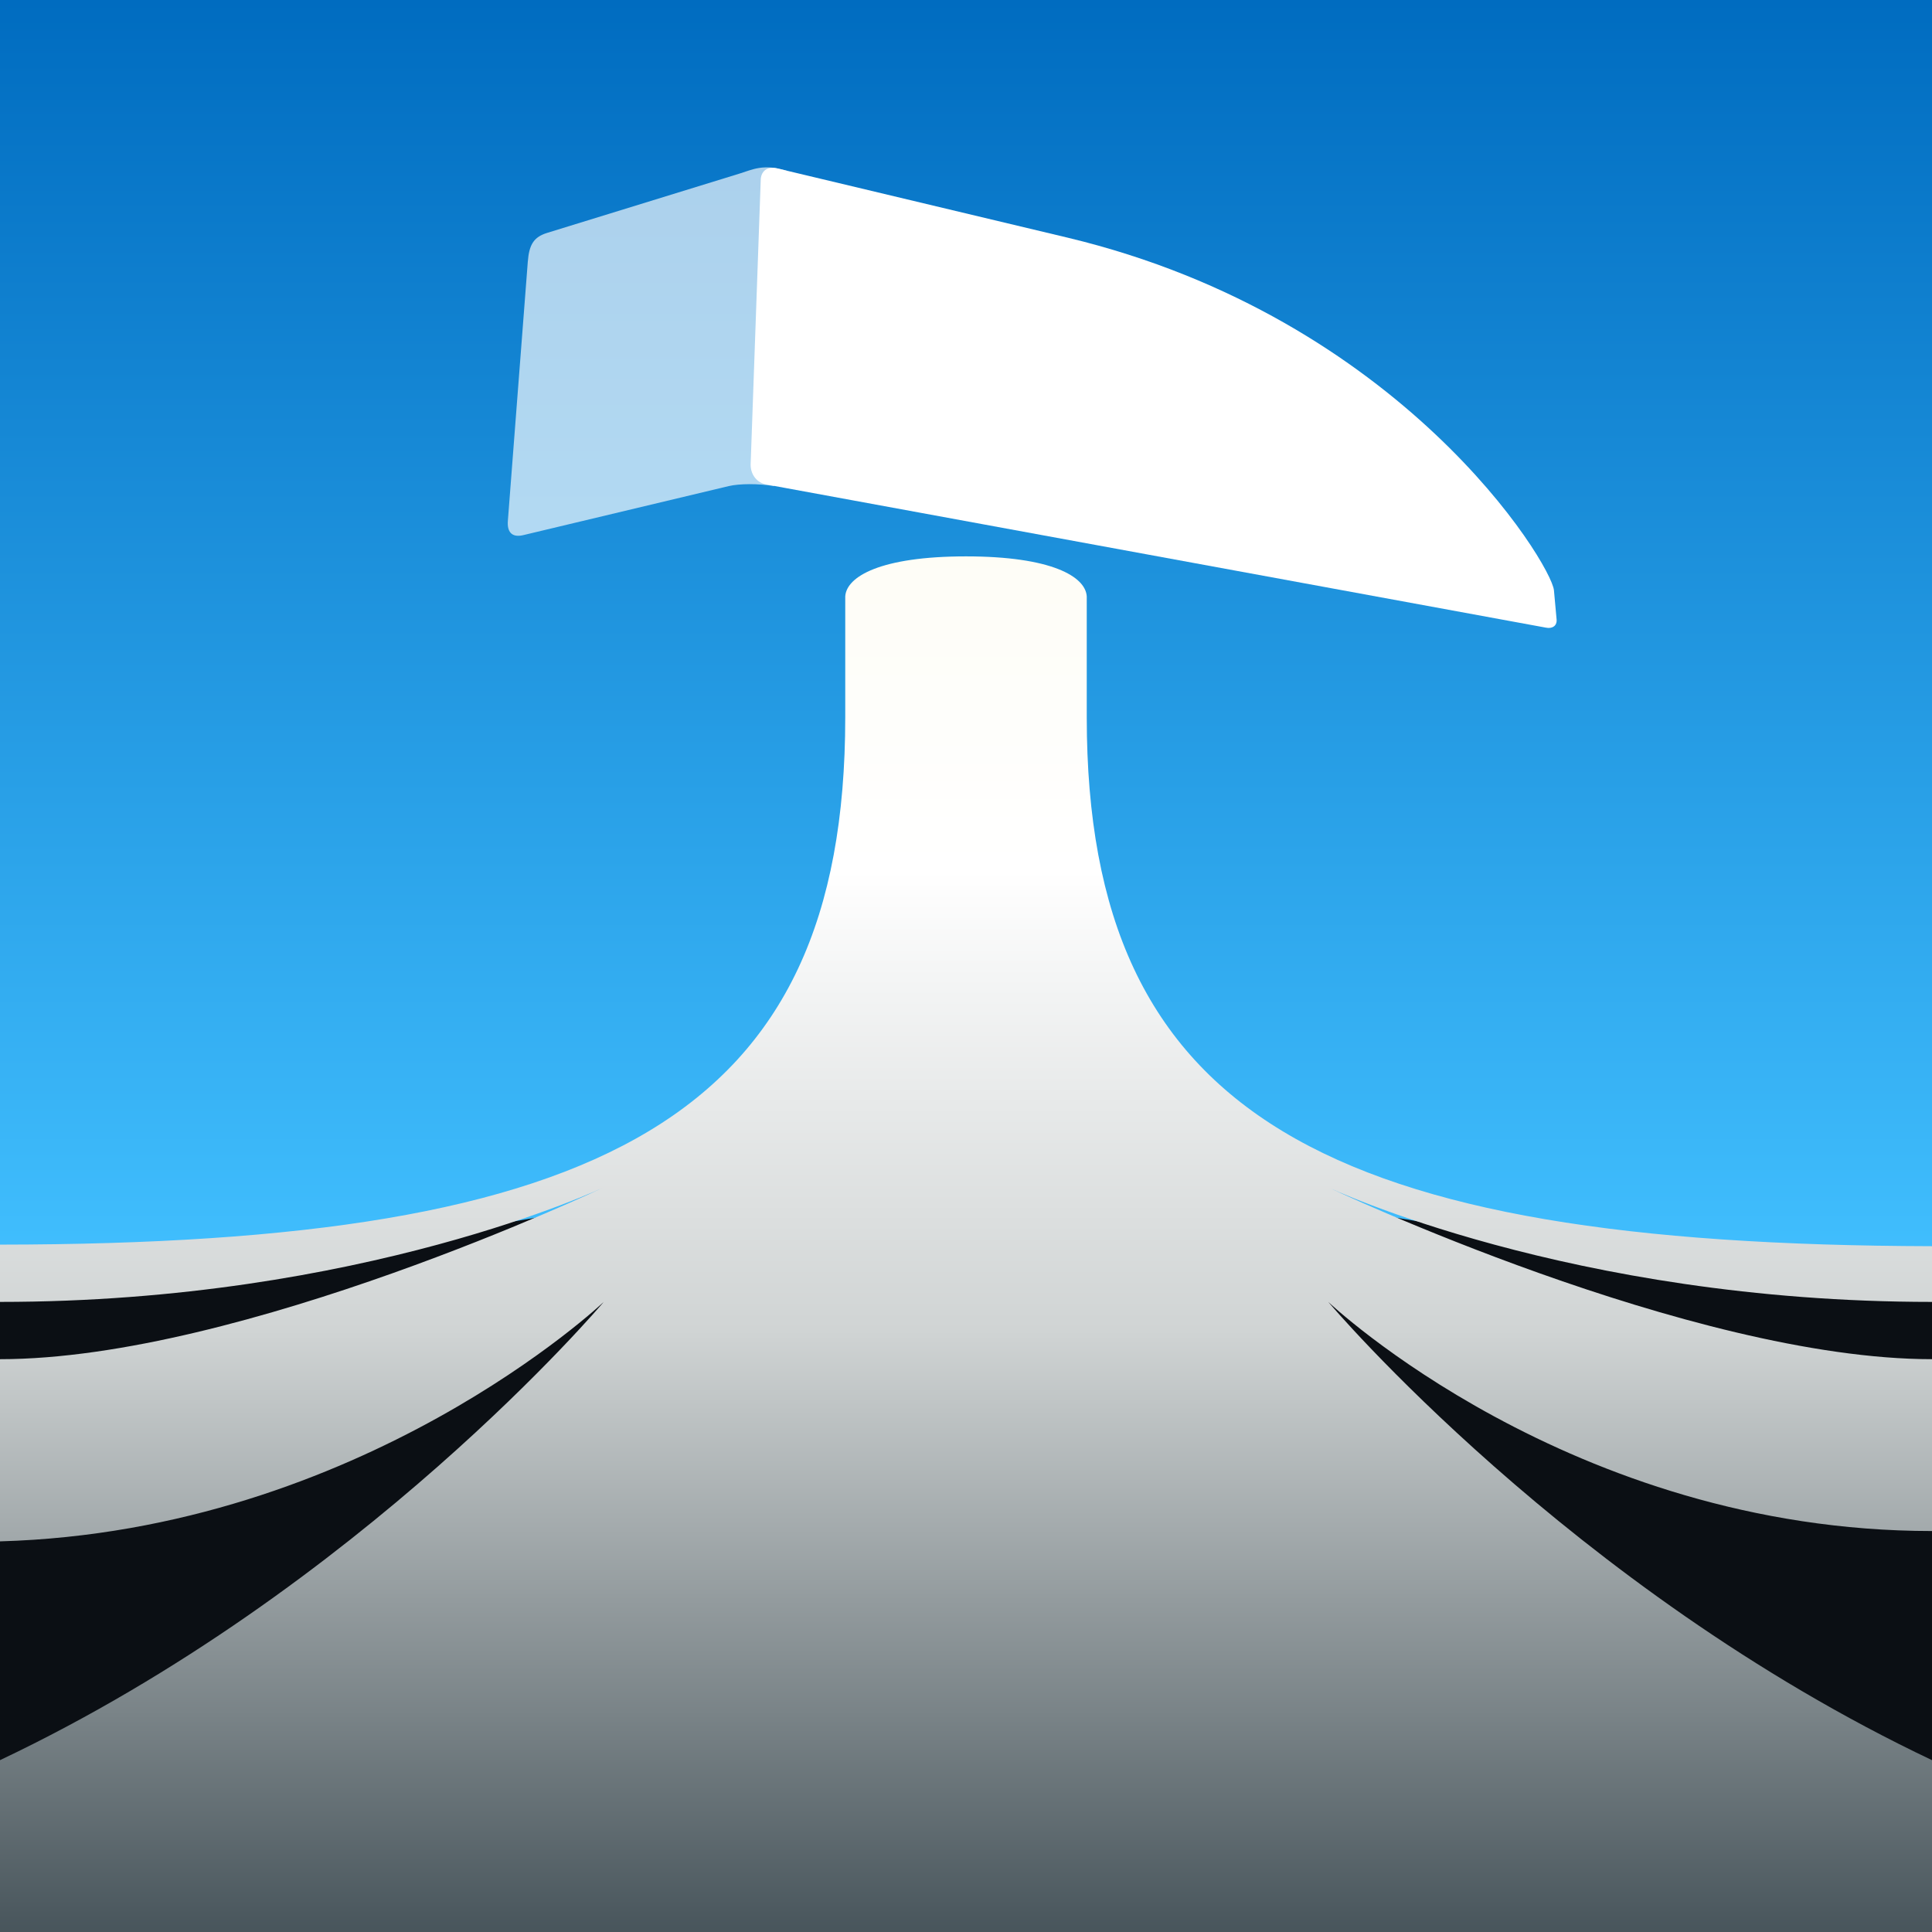
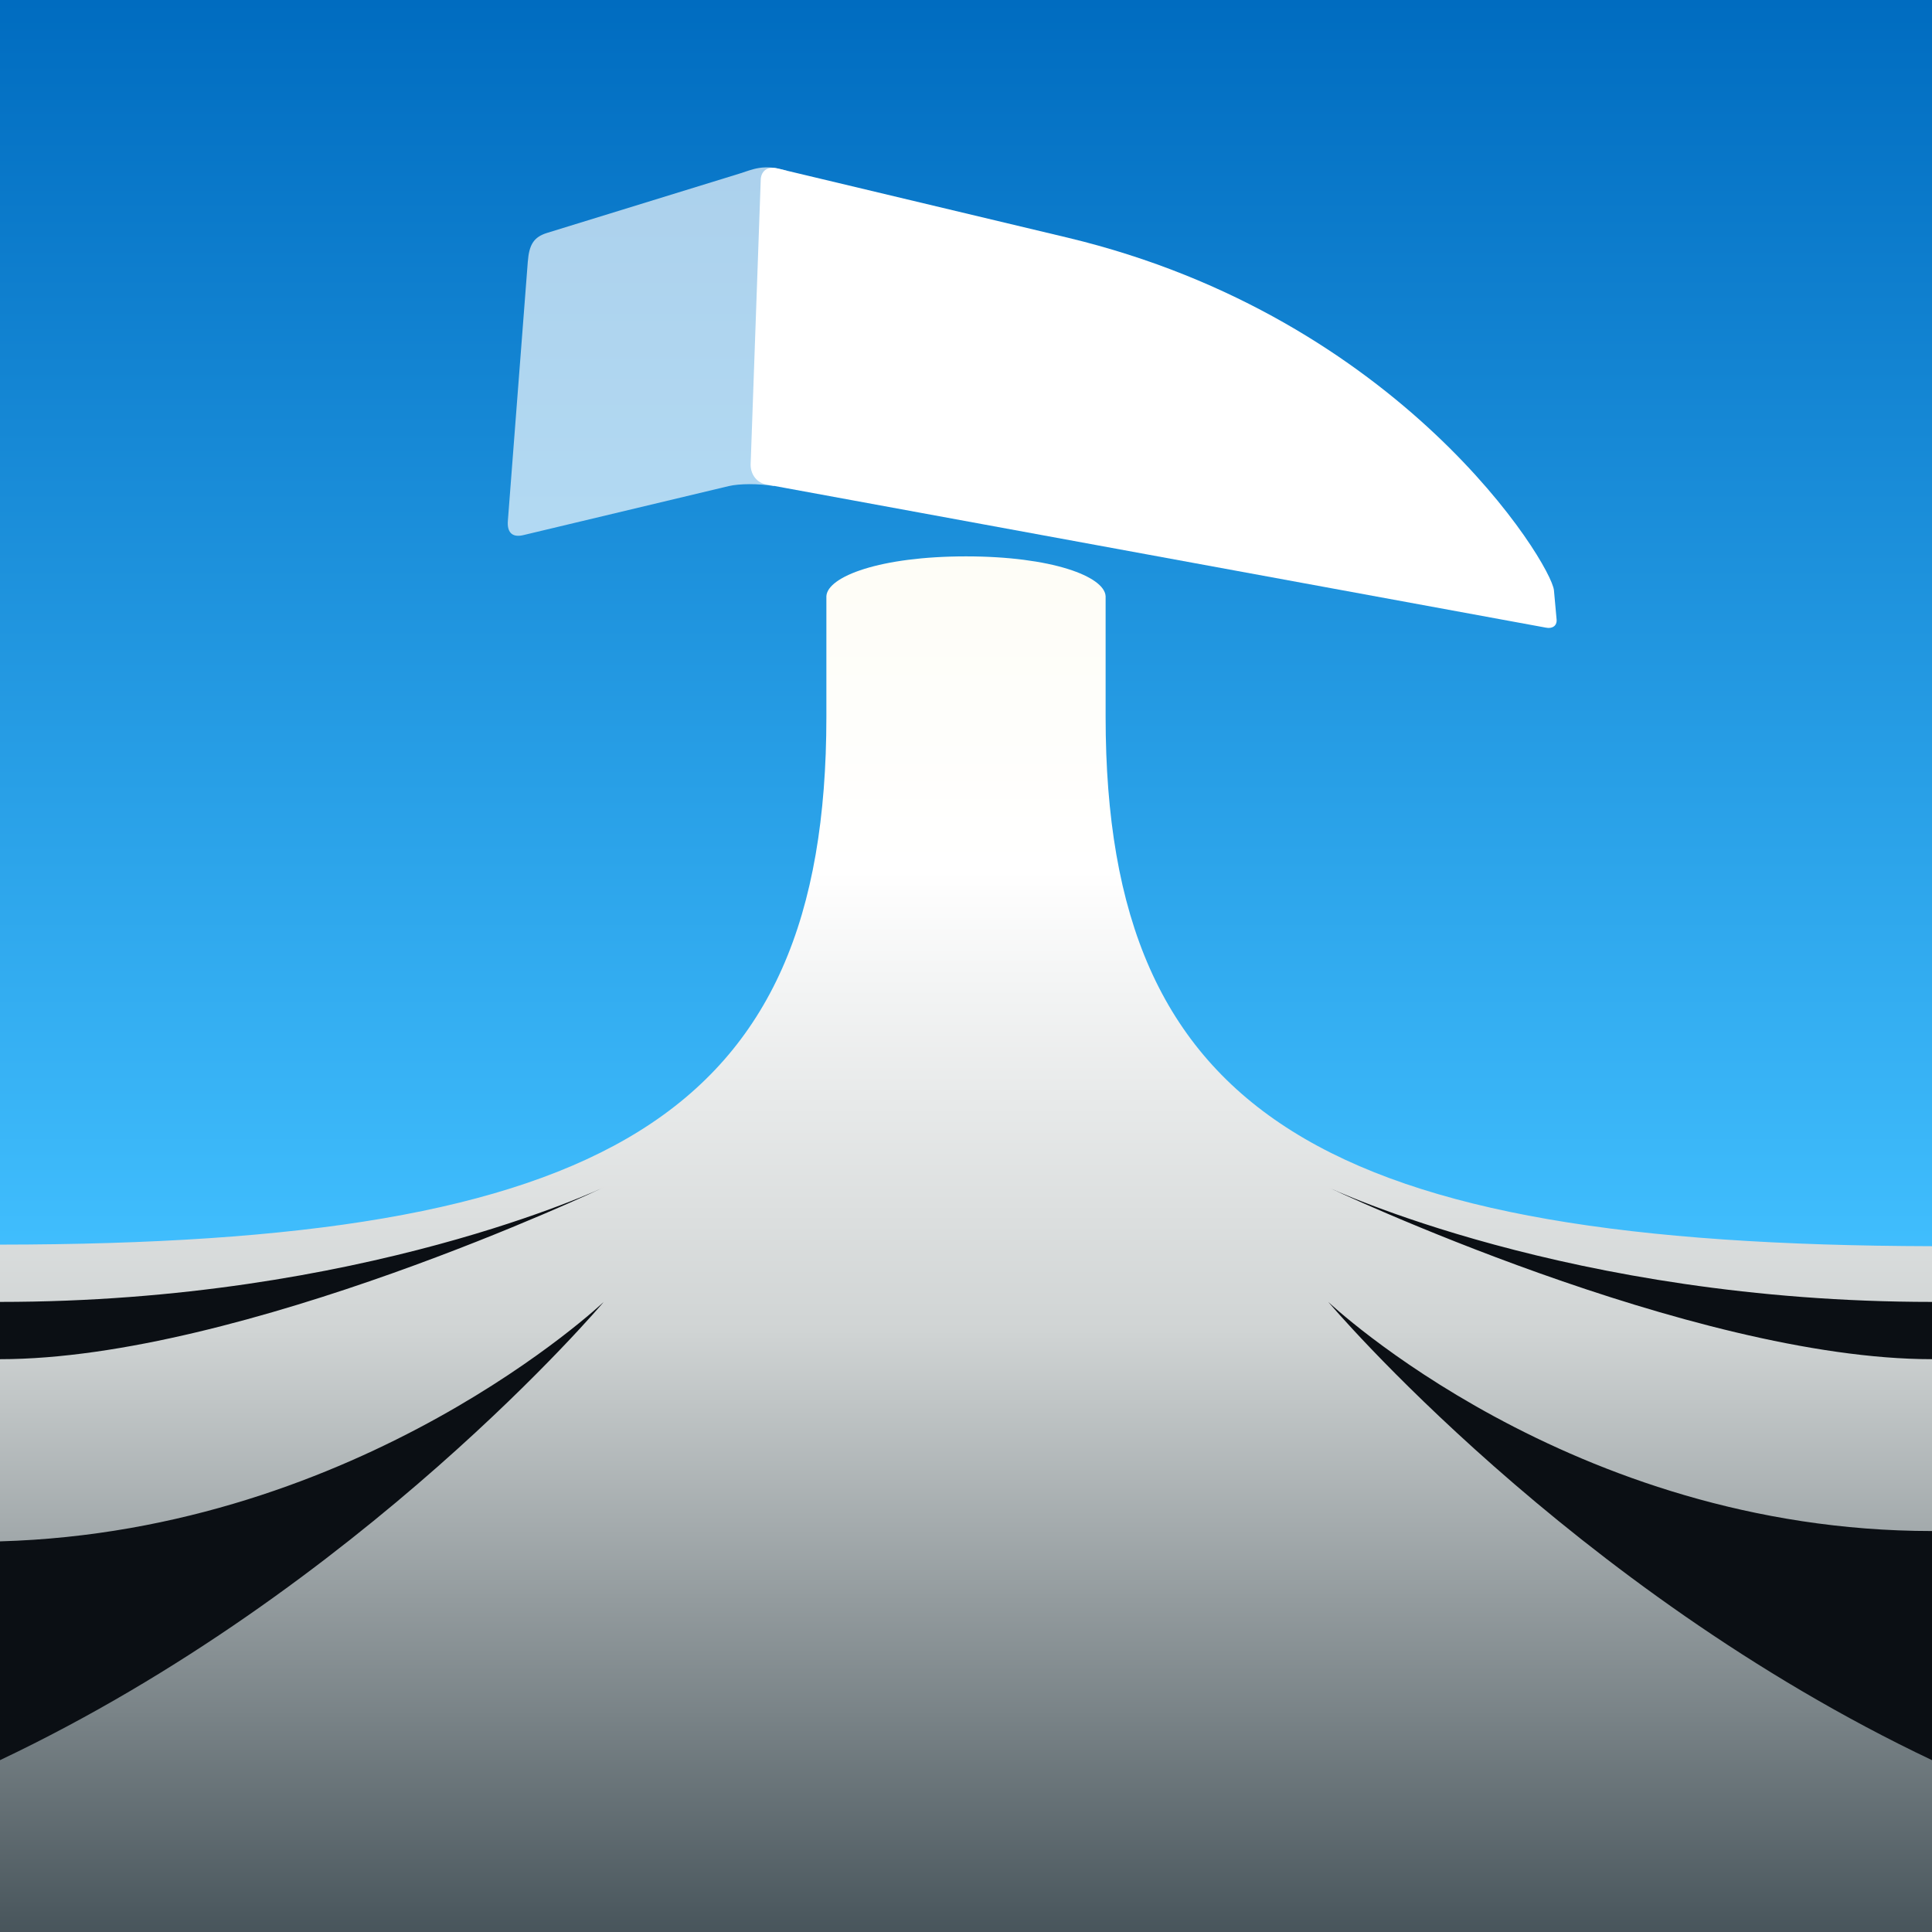
<svg xmlns="http://www.w3.org/2000/svg" xmlns:xlink="http://www.w3.org/1999/xlink" width="1024" height="1024" viewBox="0 0 1024 1024" version="1.1" id="svg1">
  <defs id="defs1">
    <linearGradient id="linearGradient10">
      <stop style="stop-color:#006cc0;stop-opacity:1;" offset="0" id="stop10" />
      <stop style="stop-color:#42c0ff;stop-opacity:1;" offset="0.665" id="stop11" />
    </linearGradient>
    <linearGradient xlink:href="#linearGradient3" id="linearGradient4-7" x1="512" y1="192.391" x2="512" y2="1056" gradientUnits="userSpaceOnUse" gradientTransform="matrix(0.9999998,0,0,0.948759,0,72.47073)" />
    <linearGradient id="linearGradient3">
      <stop style="stop-color:#fdfcf3;stop-opacity:1;" offset="0" id="stop3" />
      <stop style="stop-color:#ffffff;stop-opacity:1;" offset="0.276" id="stop6-5" />
      <stop style="stop-color:#d0d4d4;stop-opacity:1;" offset="0.574" id="stop5-7" />
      <stop style="stop-color:#3b4950;stop-opacity:1;" offset="1" id="stop4" />
    </linearGradient>
    <linearGradient xlink:href="#linearGradient10" id="linearGradient11" x1="512" y1="20" x2="512" y2="1044" gradientUnits="userSpaceOnUse" />
  </defs>
  <g id="layer1" transform="translate(0,-20)">
    <path style="fill:url(#linearGradient11);fill-opacity:1;stroke-width:12.5;stroke-linecap:round;stroke-linejoin:round" d="M 0,20 V 1044 H 1024 V 20 Z" id="path10" />
-     <path id="rect2" clip-path="none" style="fill:#0b0f14;stroke-width:11.928;stroke-linecap:round;stroke-linejoin:round" d="M 0,687.967 C 362,687.057 512,596 512,596 c 0,0 150,91.057 512,91.967 V 1044 H 0 Z" />
-     <path style="fill:url(#linearGradient4-7);stroke:none;stroke-width:1.947;stroke-linejoin:round;stroke-dasharray:none;stroke-opacity:1" d="m 576,336.136 v 63.938 c 0,212.522 128,279.603 448,280.436 v 29.527 c -192,0 -320,-60.721 -320,-60.721 0,0 192,91.081 320,91.081 V 831.478 c -192,0 -320,-121.441 -320,-121.441 0,0 128,151.801 320,242.882 V 1044 H 0 V 952.919 C 192,861.838 320,710.037 320,710.037 c 0,0 -128,121.441 -320,126.918 v -96.558 c 128,0 320,-91.081 320,-91.081 0,0 -128,60.721 -320,60.721 v -30.36 c 320,-0.323 448,-67.081 448,-279.603 v -63.938 c 0.598,-10.478 18.542,-21.244 64,-21.244 45.458,0 63.402,10.766 64,21.244 z" id="path2" clip-path="none" />
+     <path id="rect2" clip-path="none" style="fill:#0b0f14;stroke-width:11.928;stroke-linecap:round;stroke-linejoin:round" d="M 0,687.967 C 362,687.057 512,542 512,542 c 0,0 150,145.057 512,145.967 V 1044 H 0 Z" />
+     <path style="fill:url(#linearGradient4-7);stroke:none;stroke-width:1.947;stroke-linejoin:round;stroke-dasharray:none;stroke-opacity:1" d="m 586,336 v 63.938 c 0,212.522 118,279.738 438,280.572 v 29.527 c -192,0 -320,-60.721 -320,-60.721 0,0 192,91.081 320,91.081 V 831.478 c -192,0 -320,-121.441 -320,-121.441 0,0 128,151.801 320,242.882 V 1044 H 0 V 952.919 C 192,861.838 320,710.037 320,710.037 c 0,0 -128,121.441 -320,126.918 v -96.558 c 128,0 320,-91.081 320,-91.081 0,0 -128,60.721 -320,60.721 V 679.677 C 320,679.354 438,612.46 438,399.938 V 336 c 0.598,-10.478 28.542,-21.108 74,-21.108 45.458,0 73.402,10.631 74,21.108 z" id="path2" clip-path="none" />
    <g id="g2" transform="matrix(1.415502,0,0,1.415502,-201.2021,-111.6214)">
      <path style="fill:#ffffff;fill-opacity:1;stroke-width:12.5;stroke-linecap:round;stroke-linejoin:round" d="m 423.208,267 c 0.02,4 2.63,6.808 5.792,7.376 L 721,328 c 2.382,0.504 4.169,-0.684 4,-3 l -1,-11 C 723,304 667,212 542,182 L 433,156 c -3.549,-0.786 -5.725,1 -6,4 z" id="path16" />
      <path style="fill:#ffffff;fill-opacity:0.664;stroke-width:12.5;stroke-linecap:round;stroke-linejoin:round" d="m 437,157 -5,118 c -6,-1 -13.021,-0.934 -17,0 l -77,18.379 c -4.352,1.003 -6,-1.379 -5.696,-5.333 l 7.464,-97.032 C 340.264,184.572 342,181.739 347,180.195 L 419,158 c 4.972,-1.525 9,-3.841 18,-1 z" id="path21" />
    </g>
  </g>
</svg>
